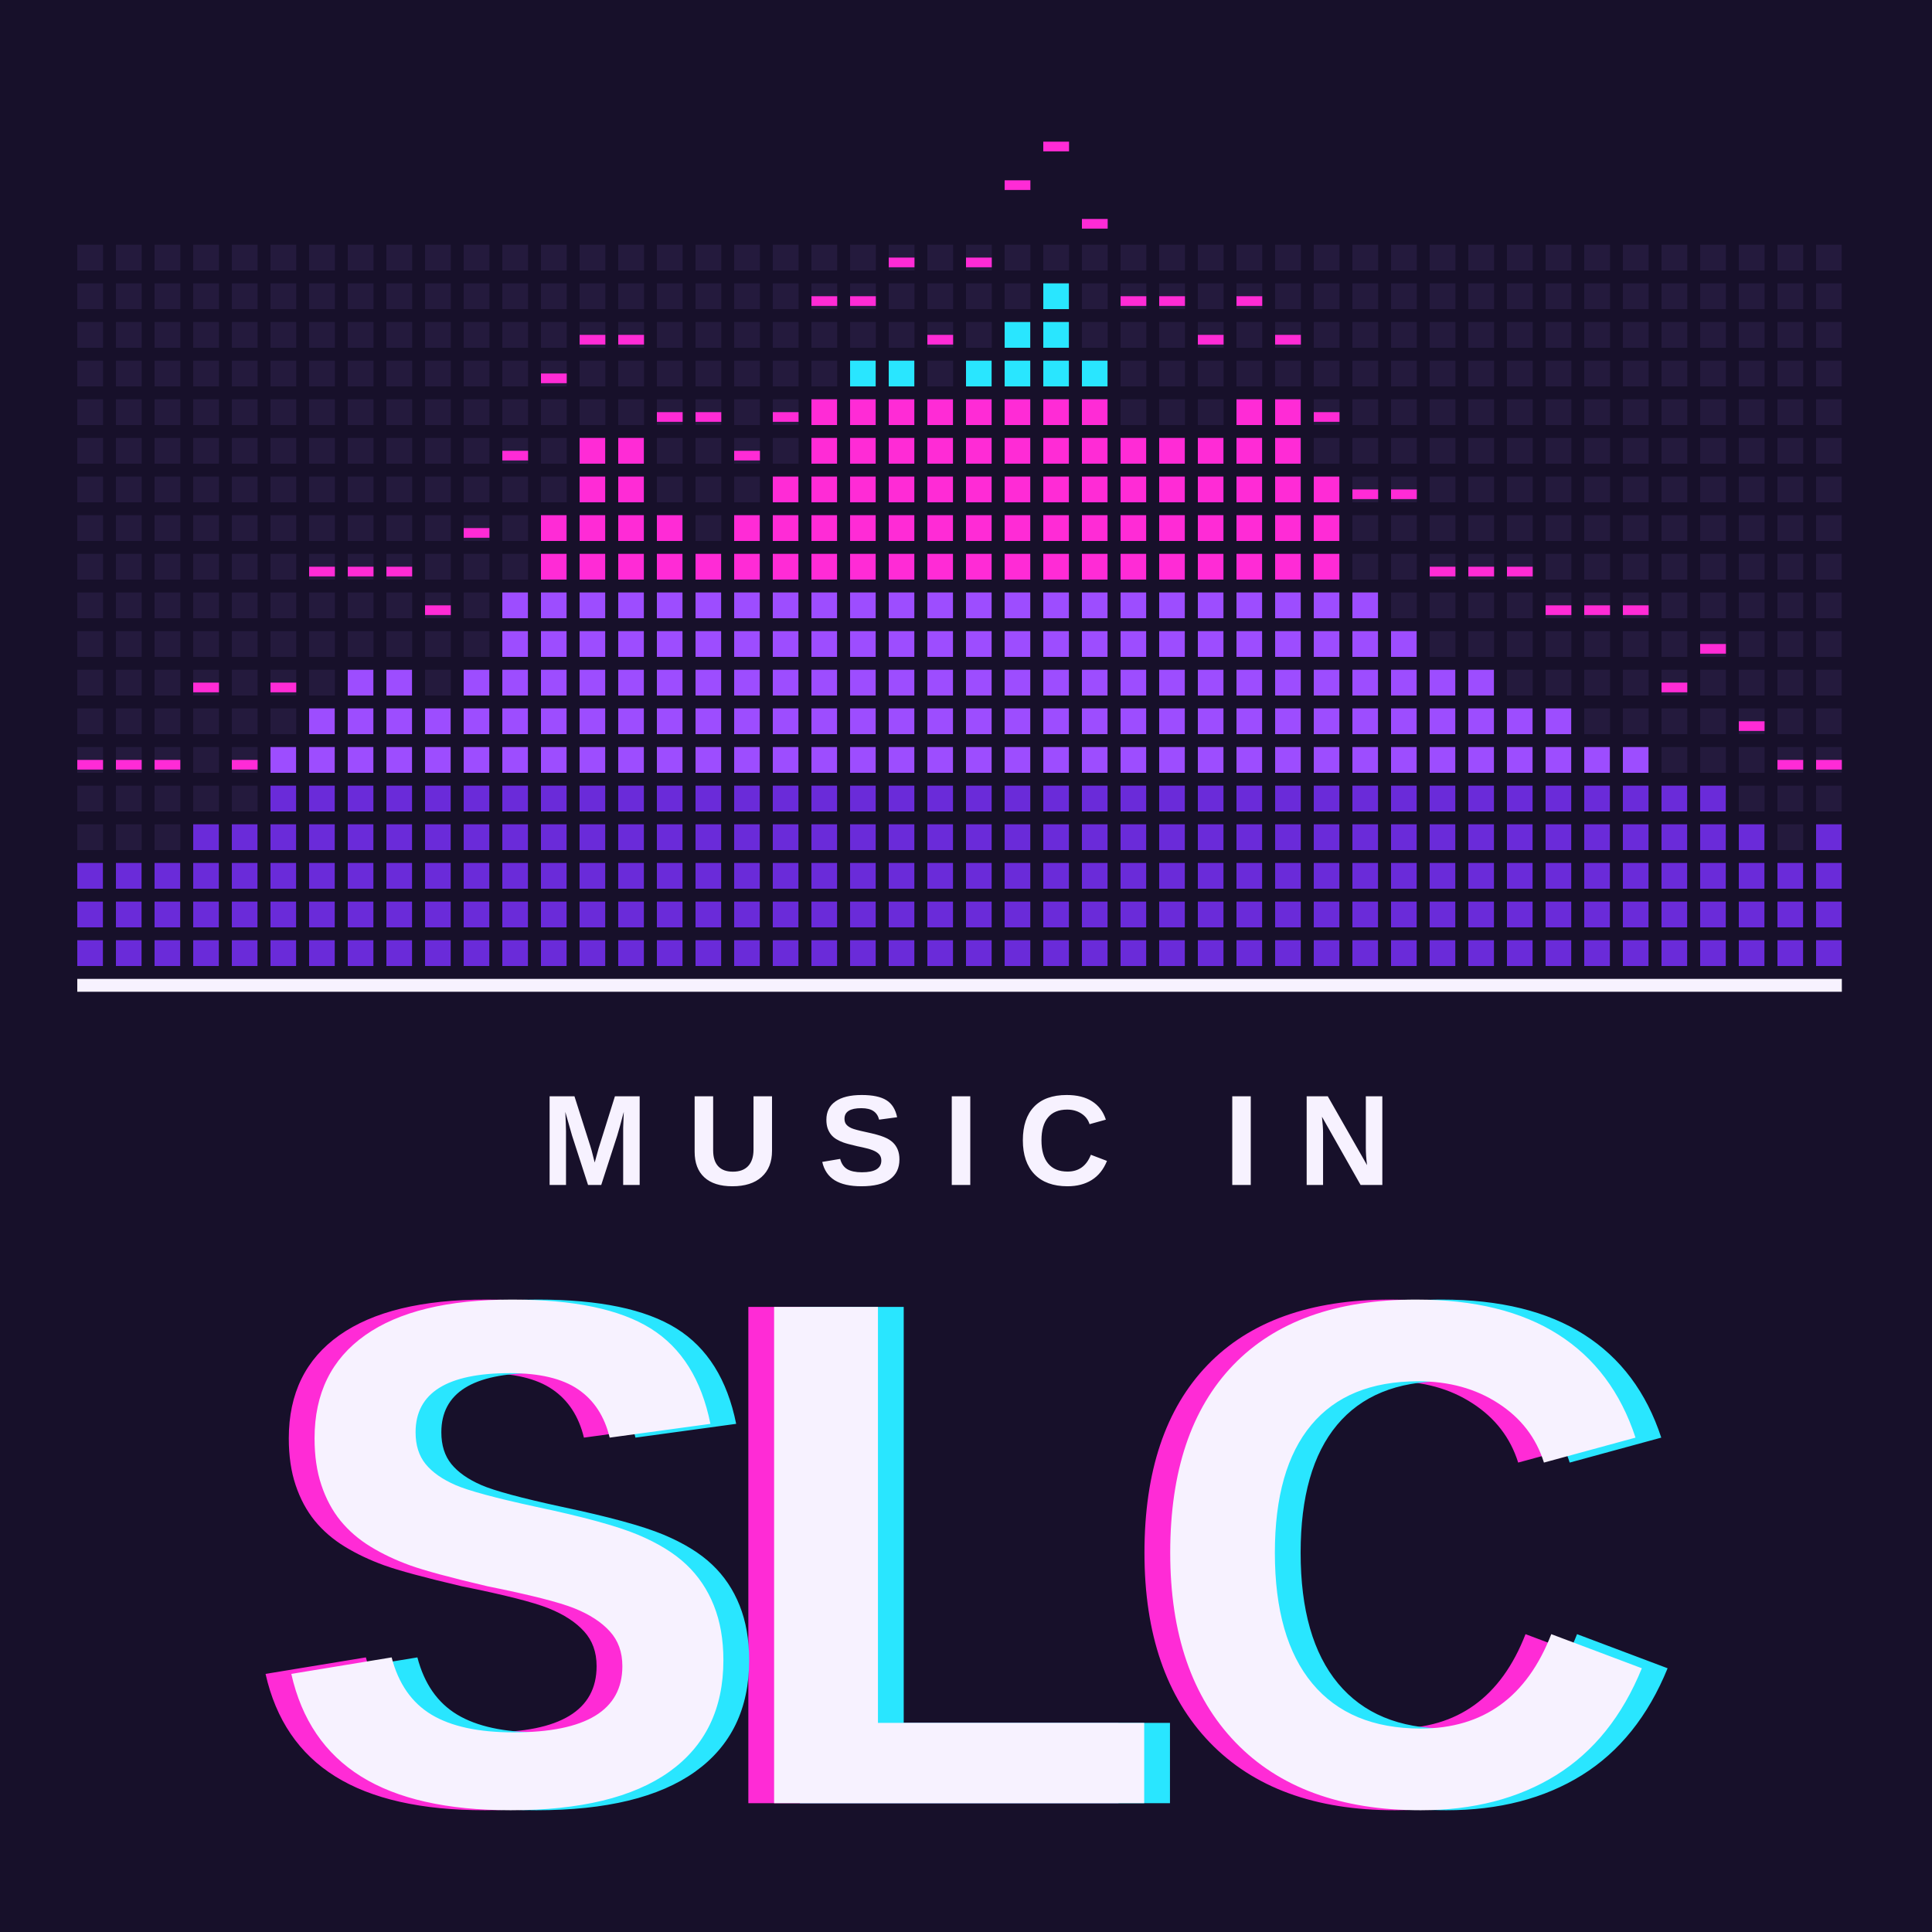
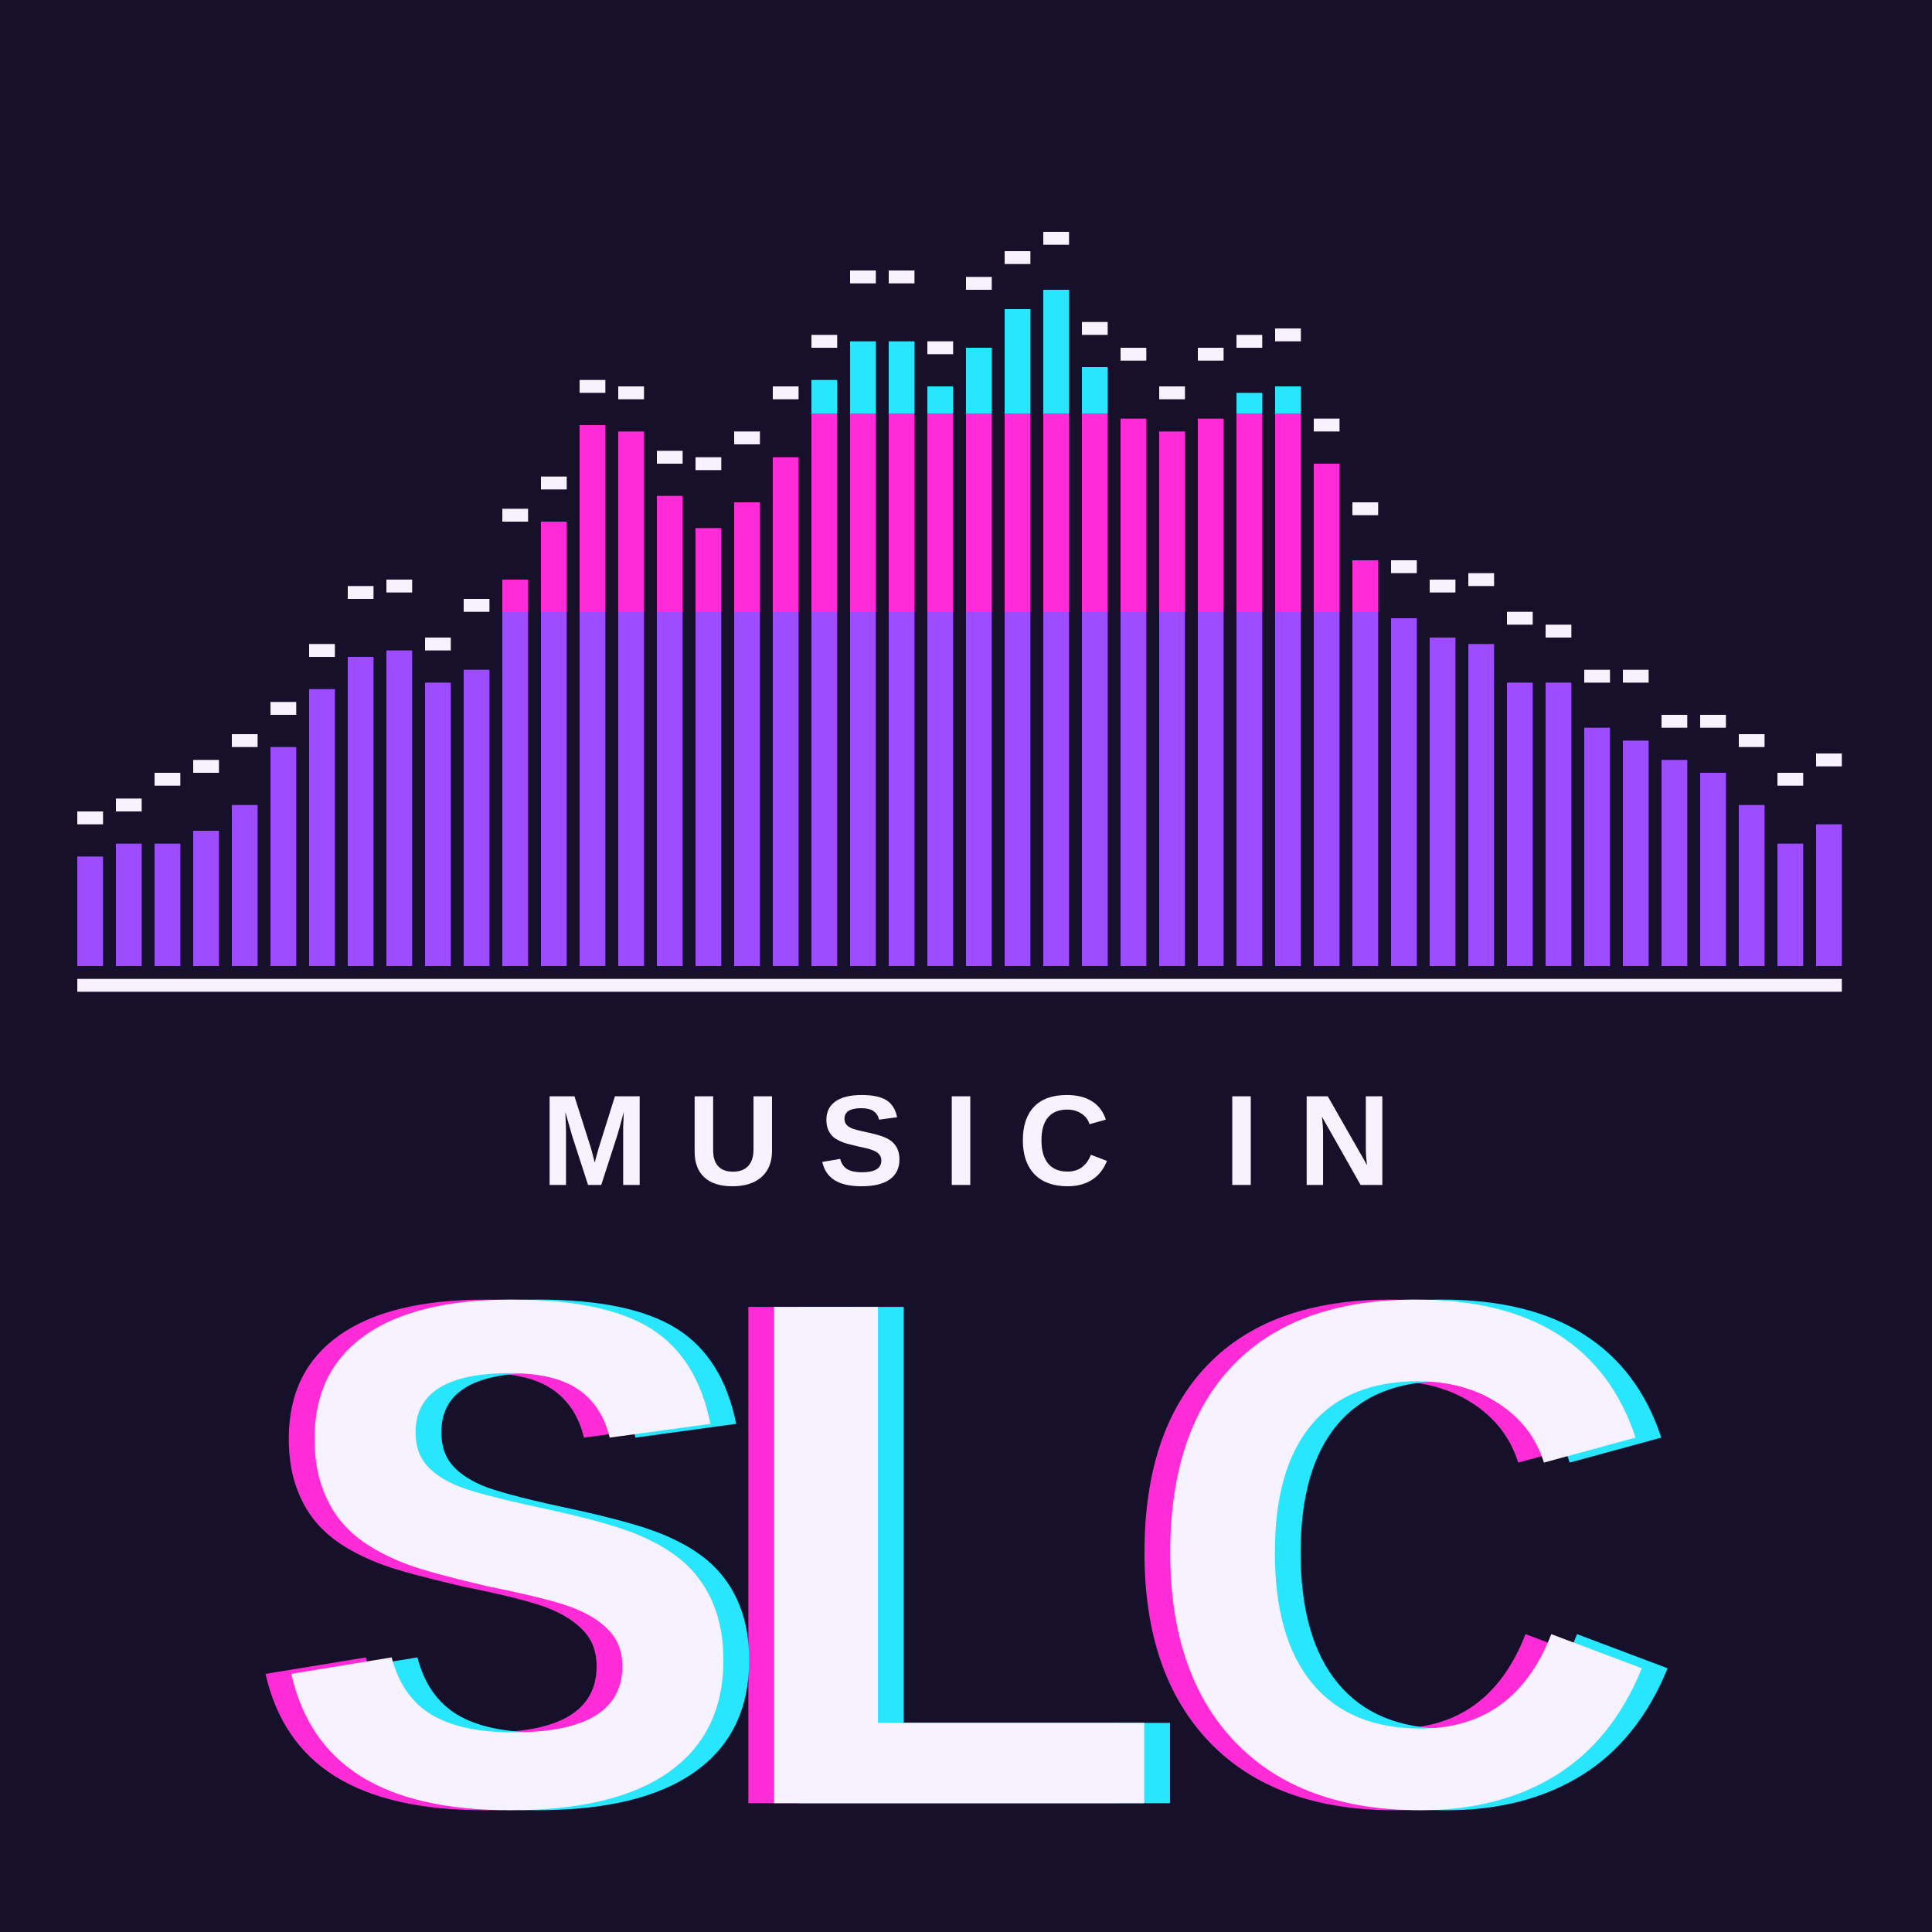
<svg xmlns="http://www.w3.org/2000/svg" viewBox="0 0 300 300" role="img" aria-label="Music in SLC">
-   <rect width="300" height="300" fill="#17102A" />
  <defs>
-     <pattern id="fvOn" width="6" height="6" patternUnits="userSpaceOnUse" x="12" y="150">
-       <rect x="0" y="2" width="4" height="4" fill="#fff" />
-     </pattern>
-     <pattern id="fvOff" width="6" height="6" patternUnits="userSpaceOnUse" x="12" y="150">
-       <rect x="0" y="2" width="4" height="4" fill="#241A3D" />
-     </pattern>
-     <mask id="fvMask" maskUnits="userSpaceOnUse" x="0" y="0" width="300" height="160">
-       <rect x="0" y="0" width="300" height="160" fill="url(#fvOn)" />
-     </mask>
-     <linearGradient id="fvLv" gradientUnits="userSpaceOnUse" x1="0" y1="150" x2="0" y2="36">
-       <stop offset="0" stop-color="#6A2BD9" />
-       <stop offset="0.263" stop-color="#6A2BD9" />
-       <stop offset="0.263" stop-color="#9D4DFF" />
-       <stop offset="0.526" stop-color="#9D4DFF" />
-       <stop offset="0.526" stop-color="#FF2BD6" />
-       <stop offset="0.789" stop-color="#FF2BD6" />
-       <stop offset="0.789" stop-color="#29E6FF" />
+     <linearGradient id="lv" gradientUnits="userSpaceOnUse" x1="0" y1="150" x2="0" y2="40">
+       <stop offset="0" stop-color="#9D4DFF" />
+       <stop offset="0.5" stop-color="#9D4DFF" />
+       <stop offset="0.5" stop-color="#FF2BD6" />
+       <stop offset="0.78" stop-color="#FF2BD6" />
+       <stop offset="0.78" stop-color="#29E6FF" />
      <stop offset="1" stop-color="#29E6FF" />
    </linearGradient>
  </defs>
-   <rect x="12" y="36" width="274" height="114" fill="url(#fvOff)" />
-   <g mask="url(#fvMask)" fill="url(#fvLv)">
-     <rect x="12" y="132" width="4" height="18" />
-     <rect x="18" y="132" width="4" height="18" />
-     <rect x="24" y="132" width="4" height="18" />
-     <rect x="30" y="126" width="4" height="24" />
-     <rect x="36" y="126" width="4" height="24" />
-     <rect x="42" y="114" width="4" height="36" />
-     <rect x="48" y="108" width="4" height="42" />
+   <rect width="300" height="300" fill="#17102A" />
+   <g fill="url(#lv)">
+     <rect x="12" y="133" width="4" height="17" />
+     <rect x="18" y="131" width="4" height="19" />
+     <rect x="24" y="131" width="4" height="19" />
+     <rect x="30" y="129" width="4" height="21" />
+     <rect x="36" y="125" width="4" height="25" />
+     <rect x="42" y="116" width="4" height="34" />
+     <rect x="48" y="107" width="4" height="43" />
    <rect x="54" y="102" width="4" height="48" />
-     <rect x="60" y="102" width="4" height="48" />
-     <rect x="66" y="108" width="4" height="42" />
-     <rect x="72" y="102" width="4" height="48" />
+     <rect x="60" y="101" width="4" height="49" />
+     <rect x="66" y="106" width="4" height="44" />
+     <rect x="72" y="104" width="4" height="46" />
    <rect x="78" y="90" width="4" height="60" />
-     <rect x="84" y="78" width="4" height="72" />
+     <rect x="84" y="81" width="4" height="69" />
    <rect x="90" y="66" width="4" height="84" />
-     <rect x="96" y="66" width="4" height="84" />
-     <rect x="102" y="78" width="4" height="72" />
-     <rect x="108" y="84" width="4" height="66" />
+     <rect x="96" y="67" width="4" height="83" />
+     <rect x="102" y="77" width="4" height="73" />
+     <rect x="108" y="82" width="4" height="68" />
    <rect x="114" y="78" width="4" height="72" />
-     <rect x="120" y="72" width="4" height="78" />
-     <rect x="126" y="60" width="4" height="90" />
-     <rect x="132" y="54" width="4" height="96" />
-     <rect x="138" y="54" width="4" height="96" />
+     <rect x="120" y="71" width="4" height="79" />
+     <rect x="126" y="59" width="4" height="91" />
+     <rect x="132" y="53" width="4" height="97" />
+     <rect x="138" y="53" width="4" height="97" />
    <rect x="144" y="60" width="4" height="90" />
    <rect x="150" y="54" width="4" height="96" />
    <rect x="156" y="48" width="4" height="102" />
-     <rect x="162" y="42" width="4" height="108" />
-     <rect x="168" y="54" width="4" height="96" />
-     <rect x="174" y="66" width="4" height="84" />
-     <rect x="180" y="66" width="4" height="84" />
-     <rect x="186" y="66" width="4" height="84" />
-     <rect x="192" y="60" width="4" height="90" />
+     <rect x="162" y="45" width="4" height="105" />
+     <rect x="168" y="57" width="4" height="93" />
+     <rect x="174" y="65" width="4" height="85" />
+     <rect x="180" y="67" width="4" height="83" />
+     <rect x="186" y="65" width="4" height="85" />
+     <rect x="192" y="61" width="4" height="89" />
    <rect x="198" y="60" width="4" height="90" />
    <rect x="204" y="72" width="4" height="78" />
-     <rect x="210" y="90" width="4" height="60" />
+     <rect x="210" y="87" width="4" height="63" />
    <rect x="216" y="96" width="4" height="54" />
-     <rect x="222" y="102" width="4" height="48" />
-     <rect x="228" y="102" width="4" height="48" />
-     <rect x="234" y="108" width="4" height="42" />
-     <rect x="240" y="108" width="4" height="42" />
-     <rect x="246" y="114" width="4" height="36" />
-     <rect x="252" y="114" width="4" height="36" />
-     <rect x="258" y="120" width="4" height="30" />
+     <rect x="222" y="99" width="4" height="51" />
+     <rect x="228" y="100" width="4" height="50" />
+     <rect x="234" y="106" width="4" height="44" />
+     <rect x="240" y="106" width="4" height="44" />
+     <rect x="246" y="113" width="4" height="37" />
+     <rect x="252" y="115" width="4" height="35" />
+     <rect x="258" y="118" width="4" height="32" />
    <rect x="264" y="120" width="4" height="30" />
-     <rect x="270" y="126" width="4" height="24" />
-     <rect x="276" y="132" width="4" height="18" />
-     <rect x="282" y="126" width="4" height="24" />
+     <rect x="270" y="125" width="4" height="25" />
+     <rect x="276" y="131" width="4" height="19" />
+     <rect x="282" y="128" width="4" height="22" />
  </g>
-   <g fill="#FF2BD6">
-     <rect x="12" y="118" width="4" height="1.5" />
-     <rect x="18" y="118" width="4" height="1.5" />
-     <rect x="24" y="118" width="4" height="1.5" />
-     <rect x="30" y="106" width="4" height="1.5" />
-     <rect x="36" y="118" width="4" height="1.5" />
-     <rect x="42" y="106" width="4" height="1.5" />
-     <rect x="48" y="88" width="4" height="1.5" />
-     <rect x="54" y="88" width="4" height="1.5" />
-     <rect x="60" y="88" width="4" height="1.5" />
-     <rect x="66" y="94" width="4" height="1.5" />
-     <rect x="72" y="82" width="4" height="1.5" />
-     <rect x="78" y="70" width="4" height="1.5" />
-     <rect x="84" y="58" width="4" height="1.5" />
-     <rect x="90" y="52" width="4" height="1.5" />
-     <rect x="96" y="52" width="4" height="1.5" />
-     <rect x="102" y="64" width="4" height="1.5" />
-     <rect x="108" y="64" width="4" height="1.5" />
-     <rect x="114" y="70" width="4" height="1.5" />
-     <rect x="120" y="64" width="4" height="1.5" />
-     <rect x="126" y="46" width="4" height="1.5" />
-     <rect x="132" y="46" width="4" height="1.5" />
-     <rect x="138" y="40" width="4" height="1.5" />
-     <rect x="144" y="52" width="4" height="1.5" />
-     <rect x="150" y="40" width="4" height="1.5" />
-     <rect x="156" y="28" width="4" height="1.5" />
-     <rect x="162" y="22" width="4" height="1.5" />
-     <rect x="168" y="34" width="4" height="1.5" />
-     <rect x="174" y="46" width="4" height="1.5" />
-     <rect x="180" y="46" width="4" height="1.5" />
-     <rect x="186" y="52" width="4" height="1.5" />
-     <rect x="192" y="46" width="4" height="1.5" />
-     <rect x="198" y="52" width="4" height="1.5" />
-     <rect x="204" y="64" width="4" height="1.5" />
-     <rect x="210" y="76" width="4" height="1.5" />
-     <rect x="216" y="76" width="4" height="1.5" />
-     <rect x="222" y="88" width="4" height="1.5" />
-     <rect x="228" y="88" width="4" height="1.5" />
-     <rect x="234" y="88" width="4" height="1.5" />
-     <rect x="240" y="94" width="4" height="1.5" />
-     <rect x="246" y="94" width="4" height="1.5" />
-     <rect x="252" y="94" width="4" height="1.5" />
-     <rect x="258" y="106" width="4" height="1.5" />
-     <rect x="264" y="100" width="4" height="1.5" />
-     <rect x="270" y="112" width="4" height="1.5" />
-     <rect x="276" y="118" width="4" height="1.5" />
-     <rect x="282" y="118" width="4" height="1.5" />
+   <g fill="#F7F2FF">
+     <rect x="12" y="126" width="4" height="2" />
+     <rect x="18" y="124" width="4" height="2" />
+     <rect x="24" y="120" width="4" height="2" />
+     <rect x="30" y="118" width="4" height="2" />
+     <rect x="36" y="114" width="4" height="2" />
+     <rect x="42" y="109" width="4" height="2" />
+     <rect x="48" y="100" width="4" height="2" />
+     <rect x="54" y="91" width="4" height="2" />
+     <rect x="60" y="90" width="4" height="2" />
+     <rect x="66" y="99" width="4" height="2" />
+     <rect x="72" y="93" width="4" height="2" />
+     <rect x="78" y="79" width="4" height="2" />
+     <rect x="84" y="74" width="4" height="2" />
+     <rect x="90" y="59" width="4" height="2" />
+     <rect x="96" y="60" width="4" height="2" />
+     <rect x="102" y="70" width="4" height="2" />
+     <rect x="108" y="71" width="4" height="2" />
+     <rect x="114" y="67" width="4" height="2" />
+     <rect x="120" y="60" width="4" height="2" />
+     <rect x="126" y="52" width="4" height="2" />
+     <rect x="132" y="42" width="4" height="2" />
+     <rect x="138" y="42" width="4" height="2" />
+     <rect x="144" y="53" width="4" height="2" />
+     <rect x="150" y="43" width="4" height="2" />
+     <rect x="156" y="39" width="4" height="2" />
+     <rect x="162" y="36" width="4" height="2" />
+     <rect x="168" y="50" width="4" height="2" />
+     <rect x="174" y="54" width="4" height="2" />
+     <rect x="180" y="60" width="4" height="2" />
+     <rect x="186" y="54" width="4" height="2" />
+     <rect x="192" y="52" width="4" height="2" />
+     <rect x="198" y="51" width="4" height="2" />
+     <rect x="204" y="65" width="4" height="2" />
+     <rect x="210" y="78" width="4" height="2" />
+     <rect x="216" y="87" width="4" height="2" />
+     <rect x="222" y="90" width="4" height="2" />
+     <rect x="228" y="89" width="4" height="2" />
+     <rect x="234" y="95" width="4" height="2" />
+     <rect x="240" y="97" width="4" height="2" />
+     <rect x="246" y="104" width="4" height="2" />
+     <rect x="252" y="104" width="4" height="2" />
+     <rect x="258" y="111" width="4" height="2" />
+     <rect x="264" y="111" width="4" height="2" />
+     <rect x="270" y="114" width="4" height="2" />
+     <rect x="276" y="120" width="4" height="2" />
+     <rect x="282" y="117" width="4" height="2" />
  </g>
  <rect x="12" y="152" width="274" height="2" fill="#F7F2FF" />
  <text x="150" y="184" text-anchor="middle" font-family="Sora, 'Helvetica Neue', Arial, sans-serif" font-weight="800" font-size="20" fill="#F7F2FF" letter-spacing="6">MUSIC IN</text>
  <g font-family="Sora, 'Helvetica Neue', Arial, sans-serif" font-weight="800" font-size="112" text-anchor="middle" letter-spacing="-4">
    <text x="146" y="280" fill="#FF2BD6">SLC</text>
    <text x="154" y="280" fill="#29E6FF">SLC</text>
    <text x="150" y="280" fill="#F7F2FF">SLC</text>
  </g>
</svg>
